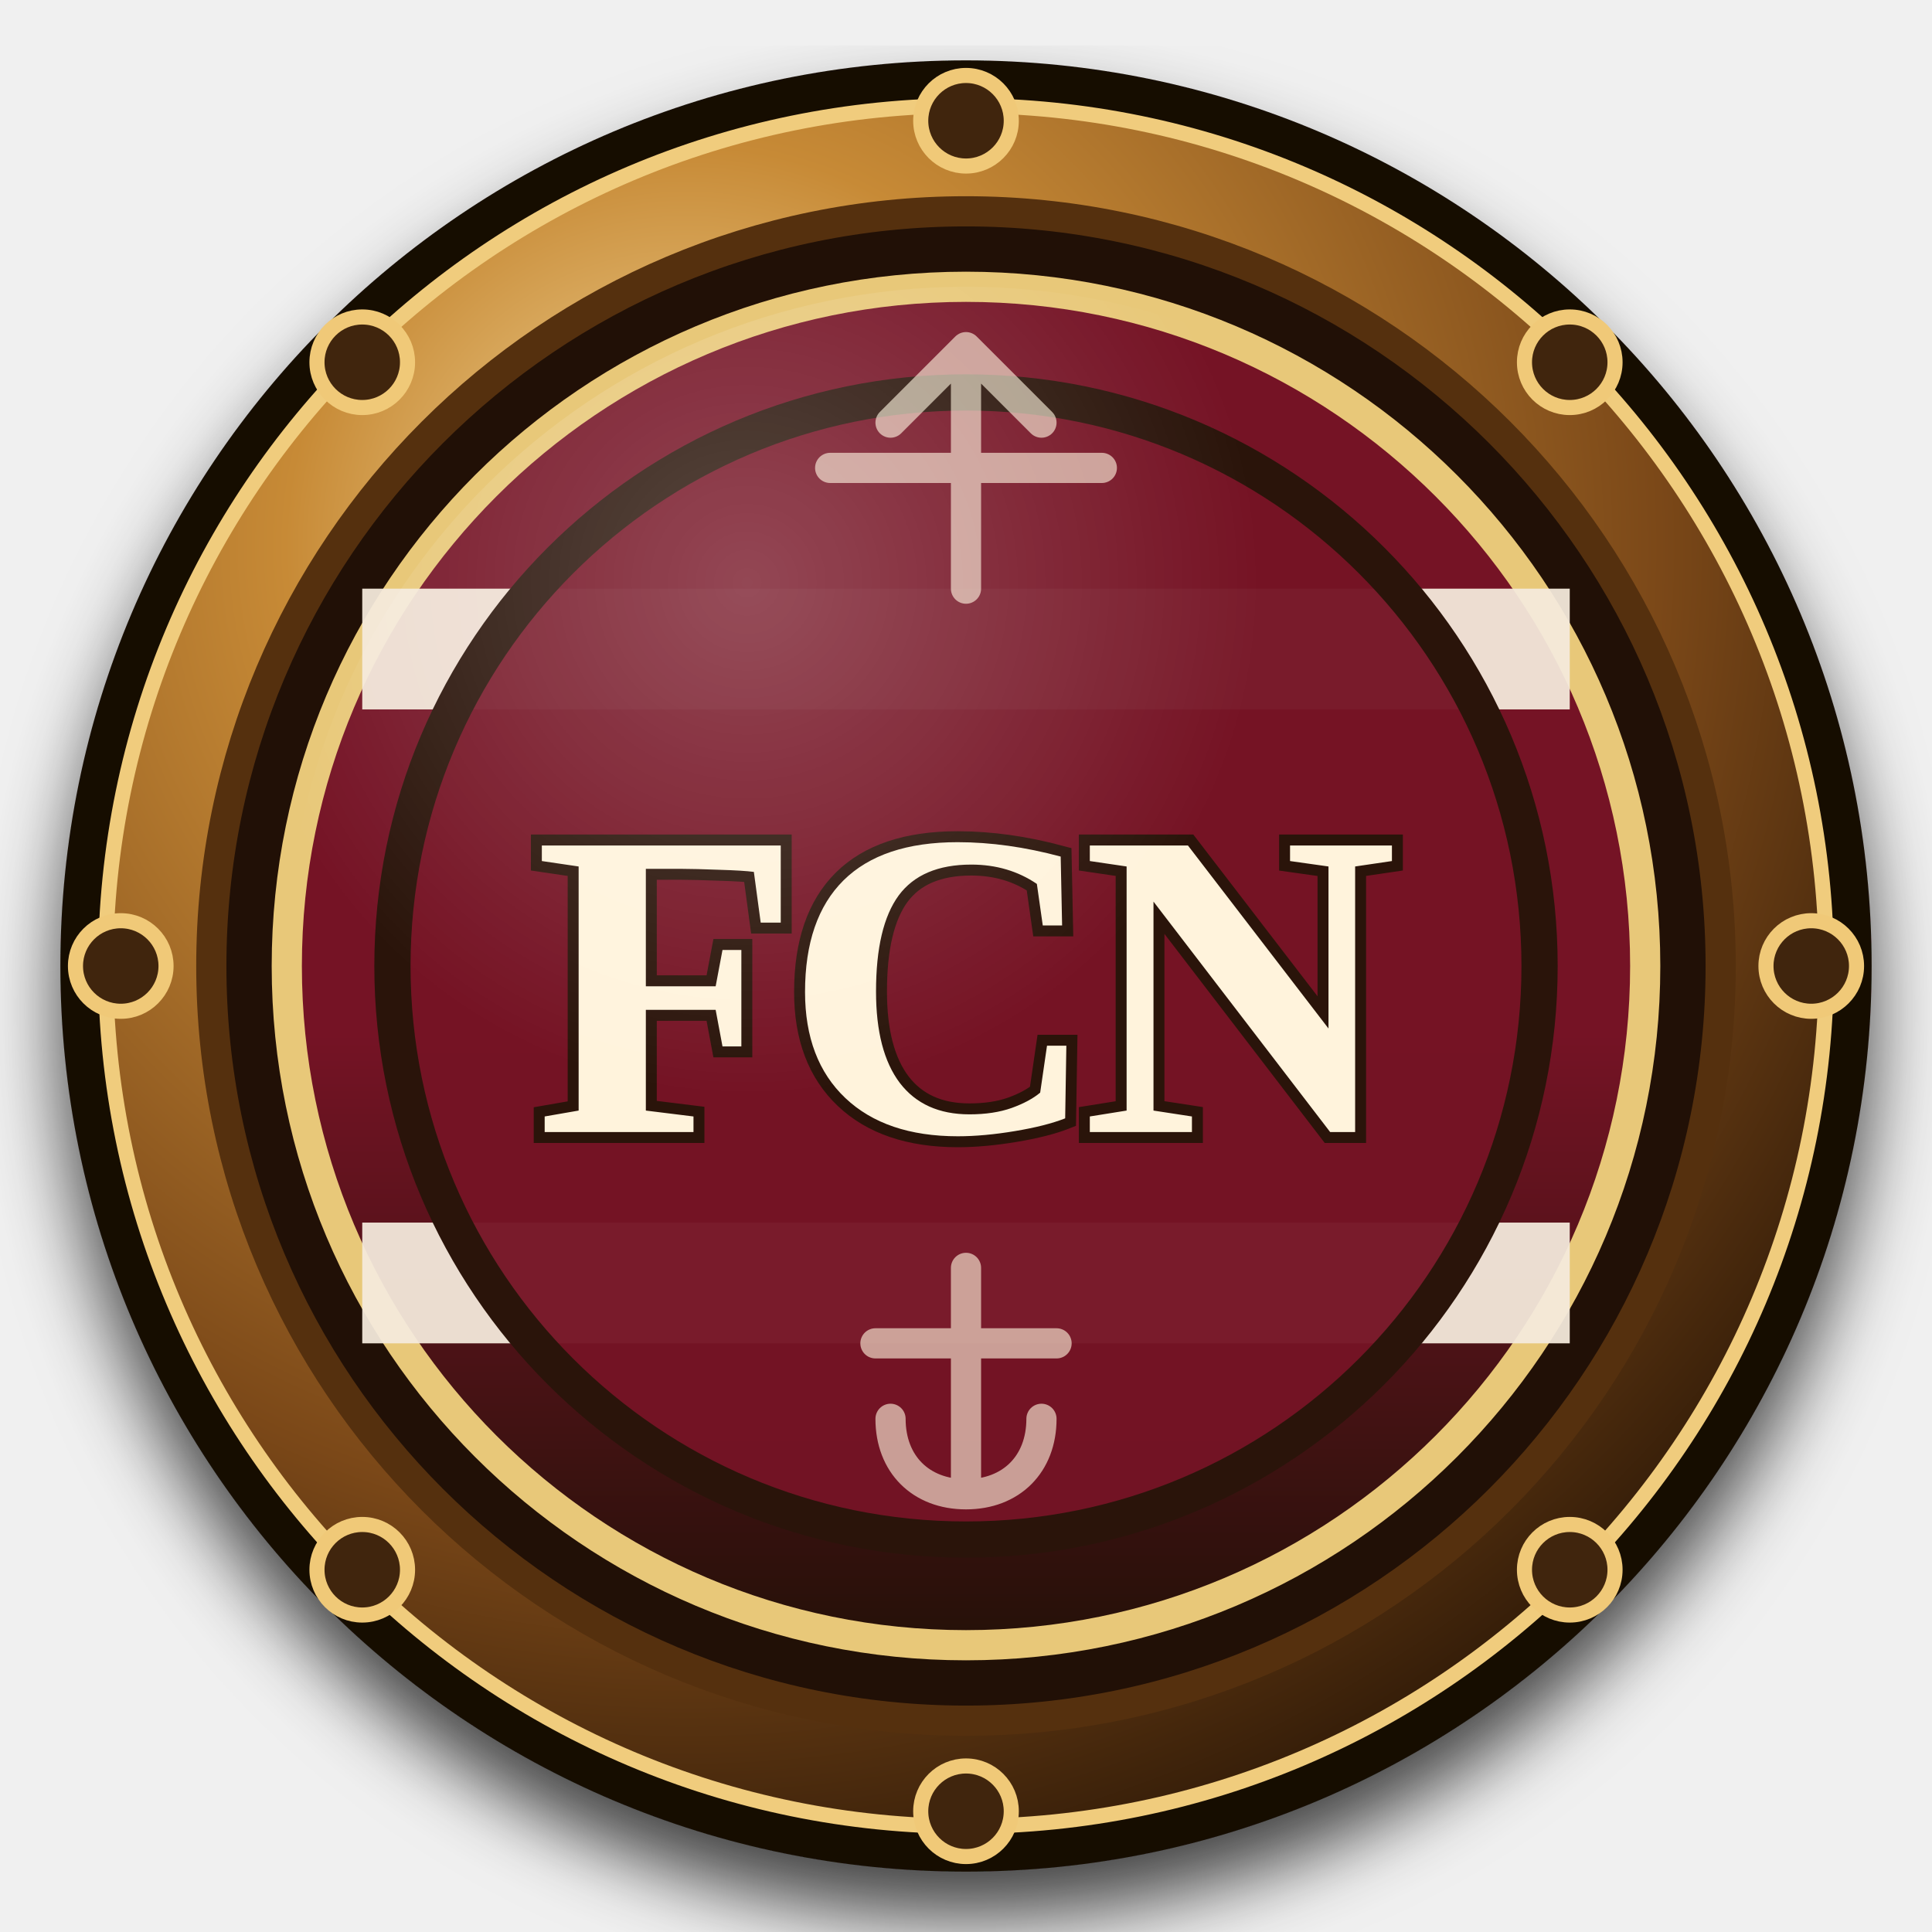
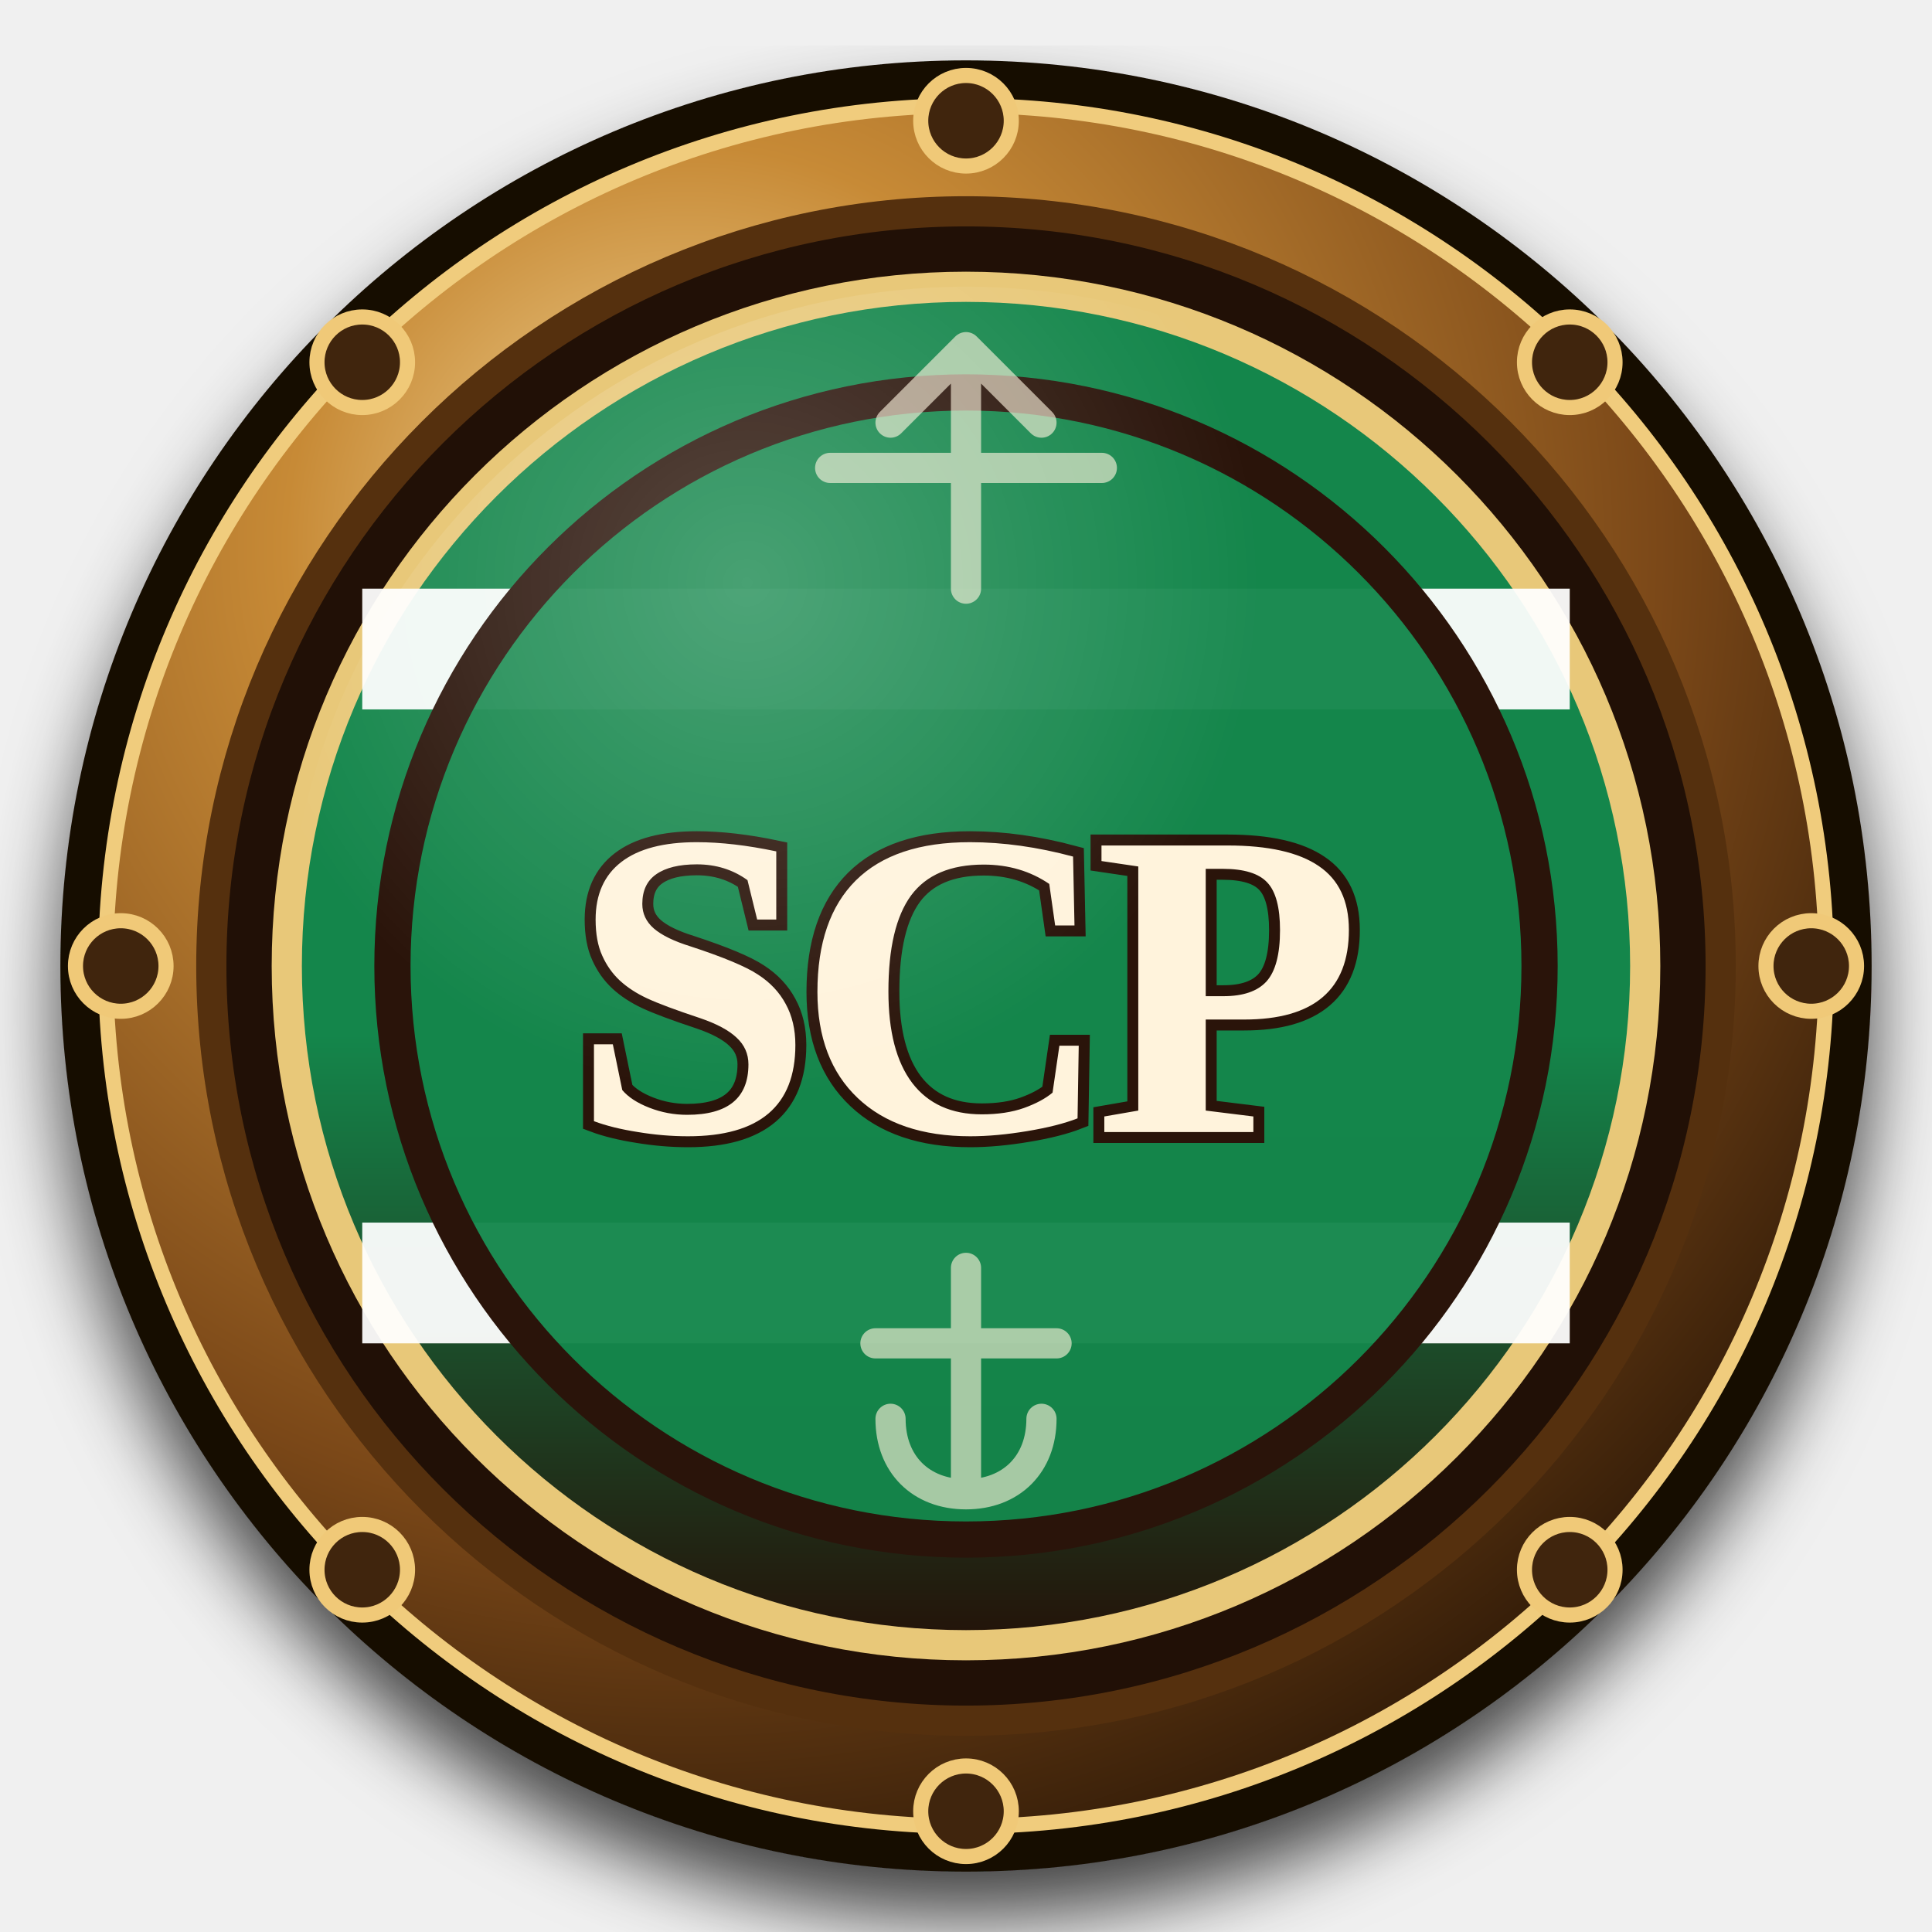
<svg xmlns="http://www.w3.org/2000/svg" viewBox="0 0 128 128" role="img" aria-labelledby="title desc">
  <defs>
    <radialGradient id="metal" cx="34%" cy="26%" r="82%">
      <stop offset="0" stop-color="#f7dda0" />
      <stop offset=".28" stop-color="#c78a36" />
      <stop offset=".68" stop-color="#7b4818" />
      <stop offset="1" stop-color="#291606" />
    </radialGradient>
    <linearGradient id="enamel" x1="0" y1="0" x2="0" y2="1">
-       <stop stop-color="#751325" />
-       <stop offset=".55" stop-color="#751325" />
+       <stop stop-color="#14864b" />
+       <stop offset=".55" stop-color="#14864b" />
      <stop offset="1" stop-color="#241108" />
    </linearGradient>
    <radialGradient id="shine" cx="34%" cy="22%" r="75%">
      <stop offset="0" stop-color="#ffffff" stop-opacity=".22" />
      <stop offset=".5" stop-color="#ffffff" stop-opacity="0" />
    </radialGradient>
    <filter id="shadow">
      <feDropShadow dx="0" dy="3" stdDeviation="2.5" flood-opacity=".72" />
    </filter>
  </defs>
  <circle cx="64" cy="64" r="60" fill="#160b06" filter="url(#shadow)" />
  <circle cx="64" cy="64" r="57" fill="url(#metal)" stroke="#f0cc7d" stroke-width="1" />
  <circle cx="64" cy="64" r="50" fill="#211006" stroke="#55300e" stroke-width="2" />
  <circle cx="64" cy="64" r="45" fill="url(#enamel)" stroke="#e8c879" stroke-width="2" />
-   <path d="M24 43h80M24 85h80" stroke="#f4eadc" stroke-width="8" opacity=".94" />
-   <circle cx="64" cy="64" r="38" fill="#751325" fill-opacity=".96" stroke="#2a140a" stroke-width="2.4" />
+   <path d="M24 43h80M24 85h80" stroke="#ffffff" stroke-width="8" opacity=".94" />
+   <circle cx="64" cy="64" r="38" fill="#14864b" fill-opacity=".96" stroke="#2a140a" stroke-width="2.4" />
  <path d="M55 31h18M64 23v16M59 28l5-5 5 5" fill="none" stroke="#fff3dc" stroke-width="2" stroke-linecap="round" stroke-linejoin="round" opacity=".62" />
-   <text x="64" y="75" text-anchor="middle" fill="#fff3dc" stroke="#2a140a" stroke-width="1.45" paint-order="stroke" font-family="Georgia, 'Times New Roman', serif" font-size="29" font-weight="700" letter-spacing="-1.2">FCN</text>
+   <text x="64" y="75" text-anchor="middle" fill="#fff3dc" stroke="#2a140a" stroke-width="1.45" paint-order="stroke" font-family="Georgia, 'Times New Roman', serif" font-size="29" font-weight="700" letter-spacing="-1.2">SCP</text>
  <path d="M59 94c0 3 2 5 5 5s5-2 5-5M64 84v15M58 89h12" fill="none" stroke="#fff3dc" stroke-width="2" stroke-linecap="round" opacity=".62" />
  <circle cx="64" cy="64" r="45" fill="url(#shine)" />
  <g fill="#40250d" stroke="#f0c978" stroke-width="1">
    <circle cx="64" cy="8" r="3" />
    <circle cx="104" cy="24" r="3" />
    <circle cx="120" cy="64" r="3" />
    <circle cx="104" cy="104" r="3" />
    <circle cx="64" cy="120" r="3" />
    <circle cx="24" cy="104" r="3" />
    <circle cx="8" cy="64" r="3" />
    <circle cx="24" cy="24" r="3" />
  </g>
</svg>
